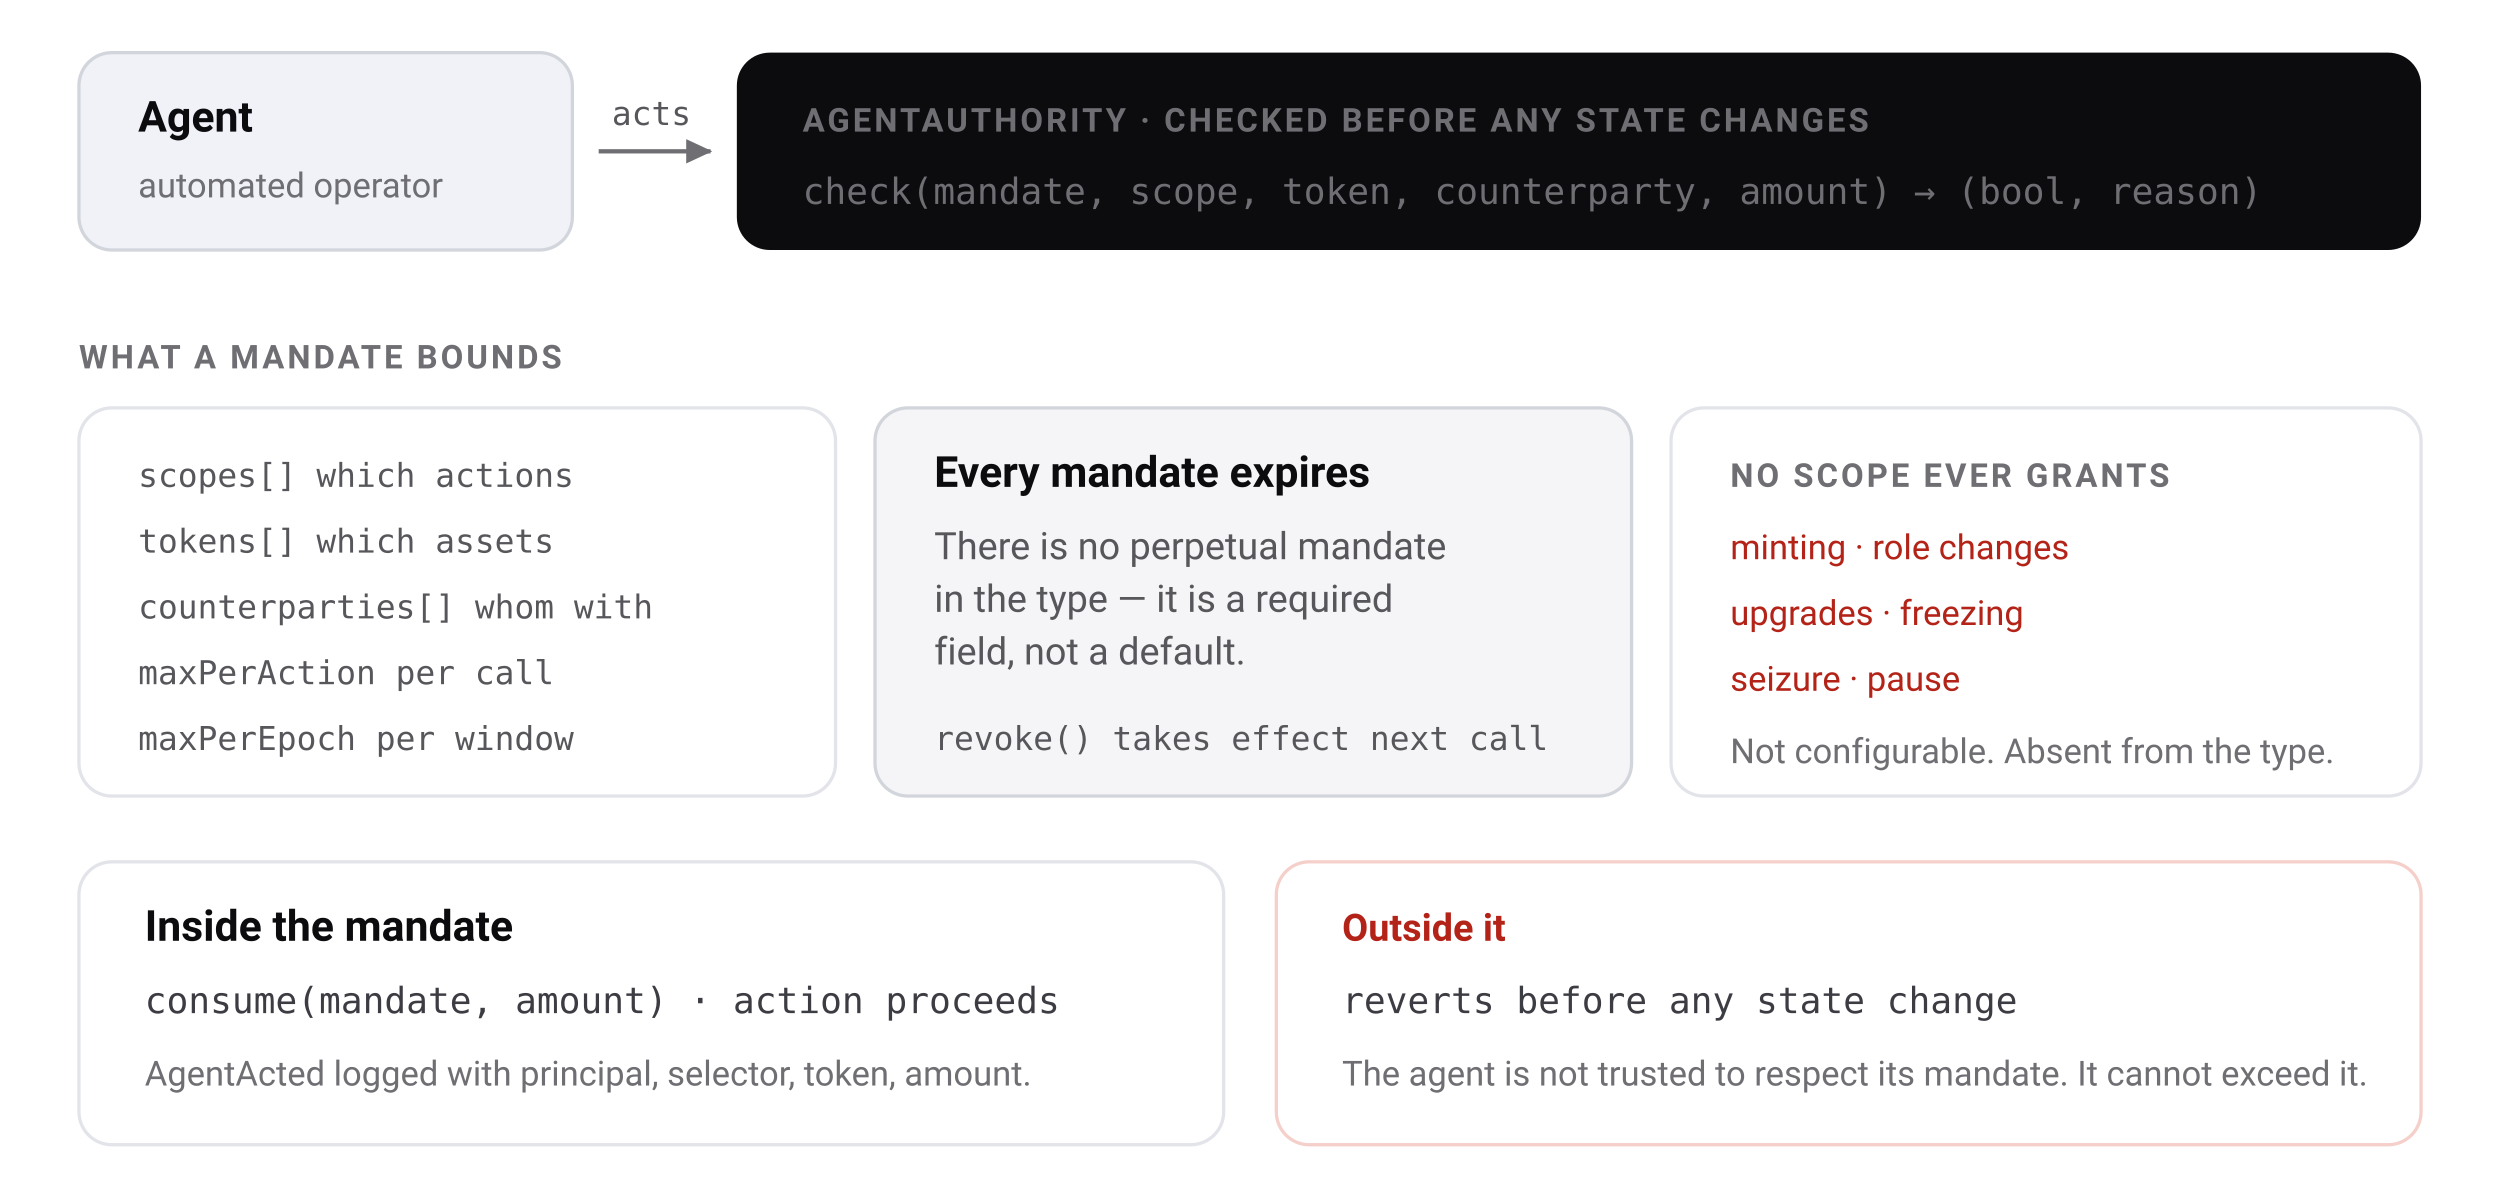
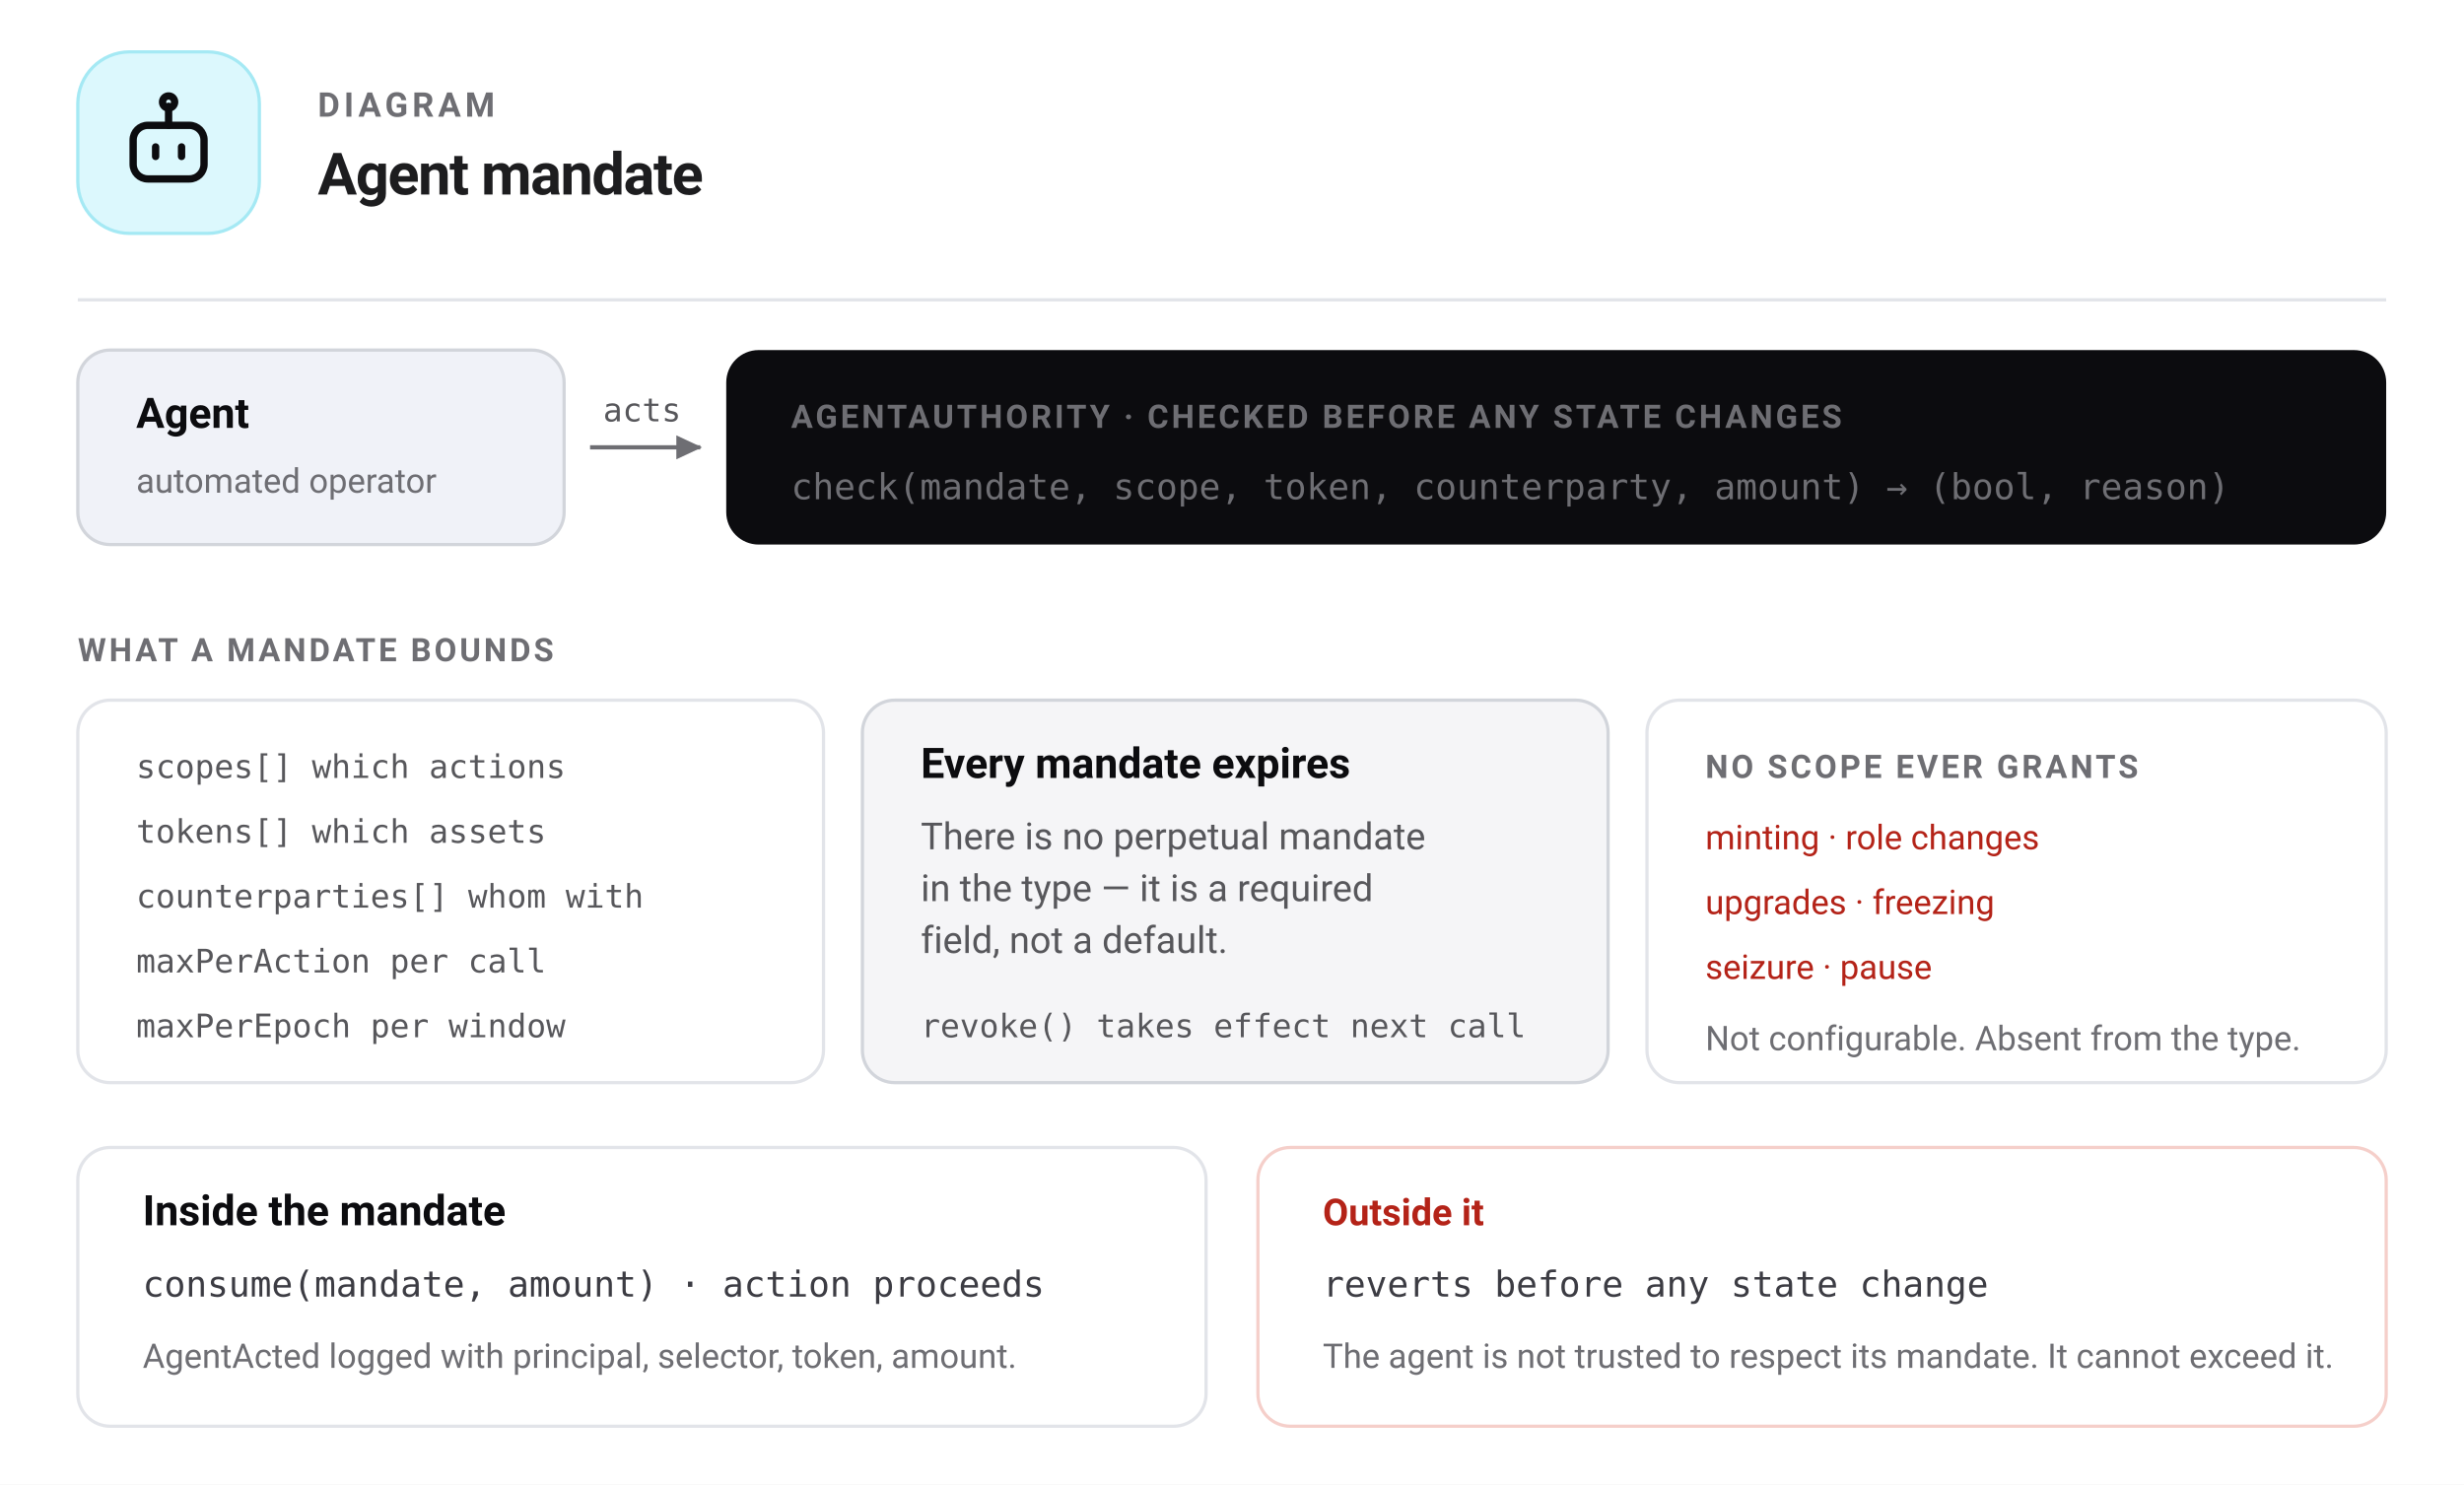
- <svg xmlns="http://www.w3.org/2000/svg" viewBox="0 0 760 366" width="760" height="366" class="d-mand">
+ <svg xmlns="http://www.w3.org/2000/svg" viewBox="0 0 760 458" width="760" height="458" class="d-mand">
  <style>
.d-mand text{font-family:-apple-system,BlinkMacSystemFont,"Segoe UI",Roboto,Helvetica,Arial,sans-serif;fill:#0C0C0F}
.d-mand .lbl{font-size:10px;font-weight:700;letter-spacing:.09em;fill:#6E6E73}
.d-mand .st{font-size:13px;font-weight:600}
.d-mand .sm{font-size:11.5px;fill:#57575B}
.d-mand .fa{font-size:10.5px;fill:#6E6E73}
.d-mand .mo{font-family:ui-monospace,SFMono-Regular,Menlo,monospace;font-size:11px;fill:#3C3C43}
.d-mand .mos{font-family:ui-monospace,SFMono-Regular,Menlo,monospace;font-size:10px;fill:#57575B}
.d-mand .i-st{fill:#FFFFFF}
.d-mand .i-sm{fill:#6E6E73}
.d-mand .no{fill:#B42318;font-size:10.5px}
.d-mand .nob{fill:#B42318;font-size:11.5px;font-weight:600}
+ 
+ .d-mand .hdt{font-size:18px;font-weight:700;letter-spacing:-.022em;fill:#1D1D1F}
+ .d-mand .hdk{font-size:10.5px;font-weight:700;letter-spacing:.12em;fill:#6E6E73}
+ .d-mand .ico{fill:none;stroke:#0C0C0F;stroke-width:1.7;stroke-linecap:round;stroke-linejoin:round}
</style>
  <defs>
    <marker id="ma" viewBox="0 0 8 8" refX="7" refY="4" markerWidth="6.5" markerHeight="6.5" orient="auto">
      <path d="M0 0.5 L7.5 4 L0 7.5 Z" fill="#6E6E73" />
    </marker>
    <marker id="mb" viewBox="0 0 8 8" refX="7" refY="4" markerWidth="6.5" markerHeight="6.5" orient="auto">
      <path d="M0 0.5 L7.5 4 L0 7.5 Z" fill="#F5CFCA" />
    </marker>
  </defs>
-   <rect width="760" height="366" fill="#FFFFFF" />
-   <rect x="24" y="16" width="150" height="60" rx="10" fill="#F0F2F8" stroke="#D2D5DB" />
-   <text class="st" x="42" y="40">Agent</text>
-   <text class="fa" x="42" y="60">automated operator</text>
-   <path d="M182 46 L216 46" stroke="#6E6E73" stroke-width="1.3" marker-end="url(#ma)" fill="none" />
-   <text class="mos" x="186" y="38">acts</text>
-   <rect x="224" y="16" width="512" height="60" rx="10" fill="#0C0C0F" />
-   <text class="lbl i-sm" x="244" y="40">AGENTAUTHORITY · CHECKED BEFORE ANY STATE CHANGES</text>
-   <text class="mo i-sm" x="244" y="62">check(mandate, scope, token, counterparty, amount) → (bool, reason)</text>
-   <text class="lbl" x="24" y="112">WHAT A MANDATE BOUNDS</text>
-   <rect x="24" y="124" width="230" height="118" rx="10" fill="#FFFFFF" stroke="#E2E4E9" />
-   <text class="mos" x="42" y="148">scopes[]         which actions</text>
-   <text class="mos" x="42" y="168">tokens[]         which assets</text>
-   <text class="mos" x="42" y="188">counterparties[] whom with</text>
-   <text class="mos" x="42" y="208">maxPerAction     per call</text>
-   <text class="mos" x="42" y="228">maxPerEpoch      per window</text>
-   <rect x="266" y="124" width="230" height="118" rx="10" fill="#F5F5F7" stroke="#D2D5DB" />
-   <text class="st" x="284" y="148">Every mandate expires</text>
-   <text class="sm" x="284" y="170">There is no perpetual mandate</text>
-   <text class="sm" x="284" y="186">in the type — it is a required</text>
-   <text class="sm" x="284" y="202">field, not a default.</text>
-   <text class="mos" x="284" y="228">revoke() takes effect next call</text>
-   <rect x="508" y="124" width="228" height="118" rx="10" fill="#FFFFFF" stroke="#E2E4E9" />
-   <text class="lbl" x="526" y="148">NO SCOPE EVER GRANTS</text>
-   <text class="no" x="526" y="170">minting · role changes</text>
-   <text class="no" x="526" y="190">upgrades · freezing</text>
-   <text class="no" x="526" y="210">seizure · pause</text>
-   <text class="fa" x="526" y="232">Not configurable. Absent from the type.</text>
-   <rect x="24" y="262" width="348" height="86" rx="10" fill="#FFFFFF" stroke="#E2E4E9" />
-   <text class="st" x="44" y="286">Inside the mandate</text>
-   <text class="mo" x="44" y="308">consume(mandate, amount) · action proceeds</text>
-   <text class="fa" x="44" y="330">AgentActed logged with principal, selector, token, amount.</text>
-   <rect x="388" y="262" width="348" height="86" rx="10" fill="#FFFFFF" stroke="#F5CFCA" />
-   <text class="nob" x="408" y="286">Outside it</text>
-   <text class="mo" x="408" y="308">reverts before any state change</text>
-   <text class="fa" x="408" y="330">The agent is not trusted to respect its mandate. It cannot exceed it.</text>
+   <rect width="760" height="458" fill="#FFFFFF" />
+   <rect x="24" y="16" width="56" height="56" rx="16" fill="#22D3EE" fill-opacity="0.16" stroke="#A5E9F4" />
+   <g class="ico" transform="translate(36,28) scale(1.3333)">
+     <rect x="3.8" y="8" width="16.4" height="12.4" rx="3.4" />
+     <path d="M12 3.6V8" />
+     <circle cx="12" cy="2.6" r="1.4" />
+     <path d="M9 13v2.2" />
+     <path d="M15 13v2.2" />
+   </g>
+   <text class="hdk" x="98" y="36">DIAGRAM</text>
+   <text class="hdt" x="98" y="60">Agent mandate</text>
+   <rect x="24" y="92" width="712.0" height="1" fill="#E2E4E9" />
+   <g transform="translate(0,92)">
+     <rect x="24" y="16" width="150" height="60" rx="10" fill="#F0F2F8" stroke="#D2D5DB" />
+     <text class="st" x="42" y="40">Agent</text>
+     <text class="fa" x="42" y="60">automated operator</text>
+     <path d="M182 46 L216 46" stroke="#6E6E73" stroke-width="1.3" marker-end="url(#ma)" fill="none" />
+     <text class="mos" x="186" y="38">acts</text>
+     <rect x="224" y="16" width="512" height="60" rx="10" fill="#0C0C0F" />
+     <text class="lbl i-sm" x="244" y="40">AGENTAUTHORITY · CHECKED BEFORE ANY STATE CHANGES</text>
+     <text class="mo i-sm" x="244" y="62">check(mandate, scope, token, counterparty, amount) → (bool, reason)</text>
+     <text class="lbl" x="24" y="112">WHAT A MANDATE BOUNDS</text>
+     <rect x="24" y="124" width="230" height="118" rx="10" fill="#FFFFFF" stroke="#E2E4E9" />
+     <text class="mos" x="42" y="148">scopes[]         which actions</text>
+     <text class="mos" x="42" y="168">tokens[]         which assets</text>
+     <text class="mos" x="42" y="188">counterparties[] whom with</text>
+     <text class="mos" x="42" y="208">maxPerAction     per call</text>
+     <text class="mos" x="42" y="228">maxPerEpoch      per window</text>
+     <rect x="266" y="124" width="230" height="118" rx="10" fill="#F5F5F7" stroke="#D2D5DB" />
+     <text class="st" x="284" y="148">Every mandate expires</text>
+     <text class="sm" x="284" y="170">There is no perpetual mandate</text>
+     <text class="sm" x="284" y="186">in the type — it is a required</text>
+     <text class="sm" x="284" y="202">field, not a default.</text>
+     <text class="mos" x="284" y="228">revoke() takes effect next call</text>
+     <rect x="508" y="124" width="228" height="118" rx="10" fill="#FFFFFF" stroke="#E2E4E9" />
+     <text class="lbl" x="526" y="148">NO SCOPE EVER GRANTS</text>
+     <text class="no" x="526" y="170">minting · role changes</text>
+     <text class="no" x="526" y="190">upgrades · freezing</text>
+     <text class="no" x="526" y="210">seizure · pause</text>
+     <text class="fa" x="526" y="232">Not configurable. Absent from the type.</text>
+     <rect x="24" y="262" width="348" height="86" rx="10" fill="#FFFFFF" stroke="#E2E4E9" />
+     <text class="st" x="44" y="286">Inside the mandate</text>
+     <text class="mo" x="44" y="308">consume(mandate, amount) · action proceeds</text>
+     <text class="fa" x="44" y="330">AgentActed logged with principal, selector, token, amount.</text>
+     <rect x="388" y="262" width="348" height="86" rx="10" fill="#FFFFFF" stroke="#F5CFCA" />
+     <text class="nob" x="408" y="286">Outside it</text>
+     <text class="mo" x="408" y="308">reverts before any state change</text>
+     <text class="fa" x="408" y="330">The agent is not trusted to respect its mandate. It cannot exceed it.</text>
+   </g>
</svg>
